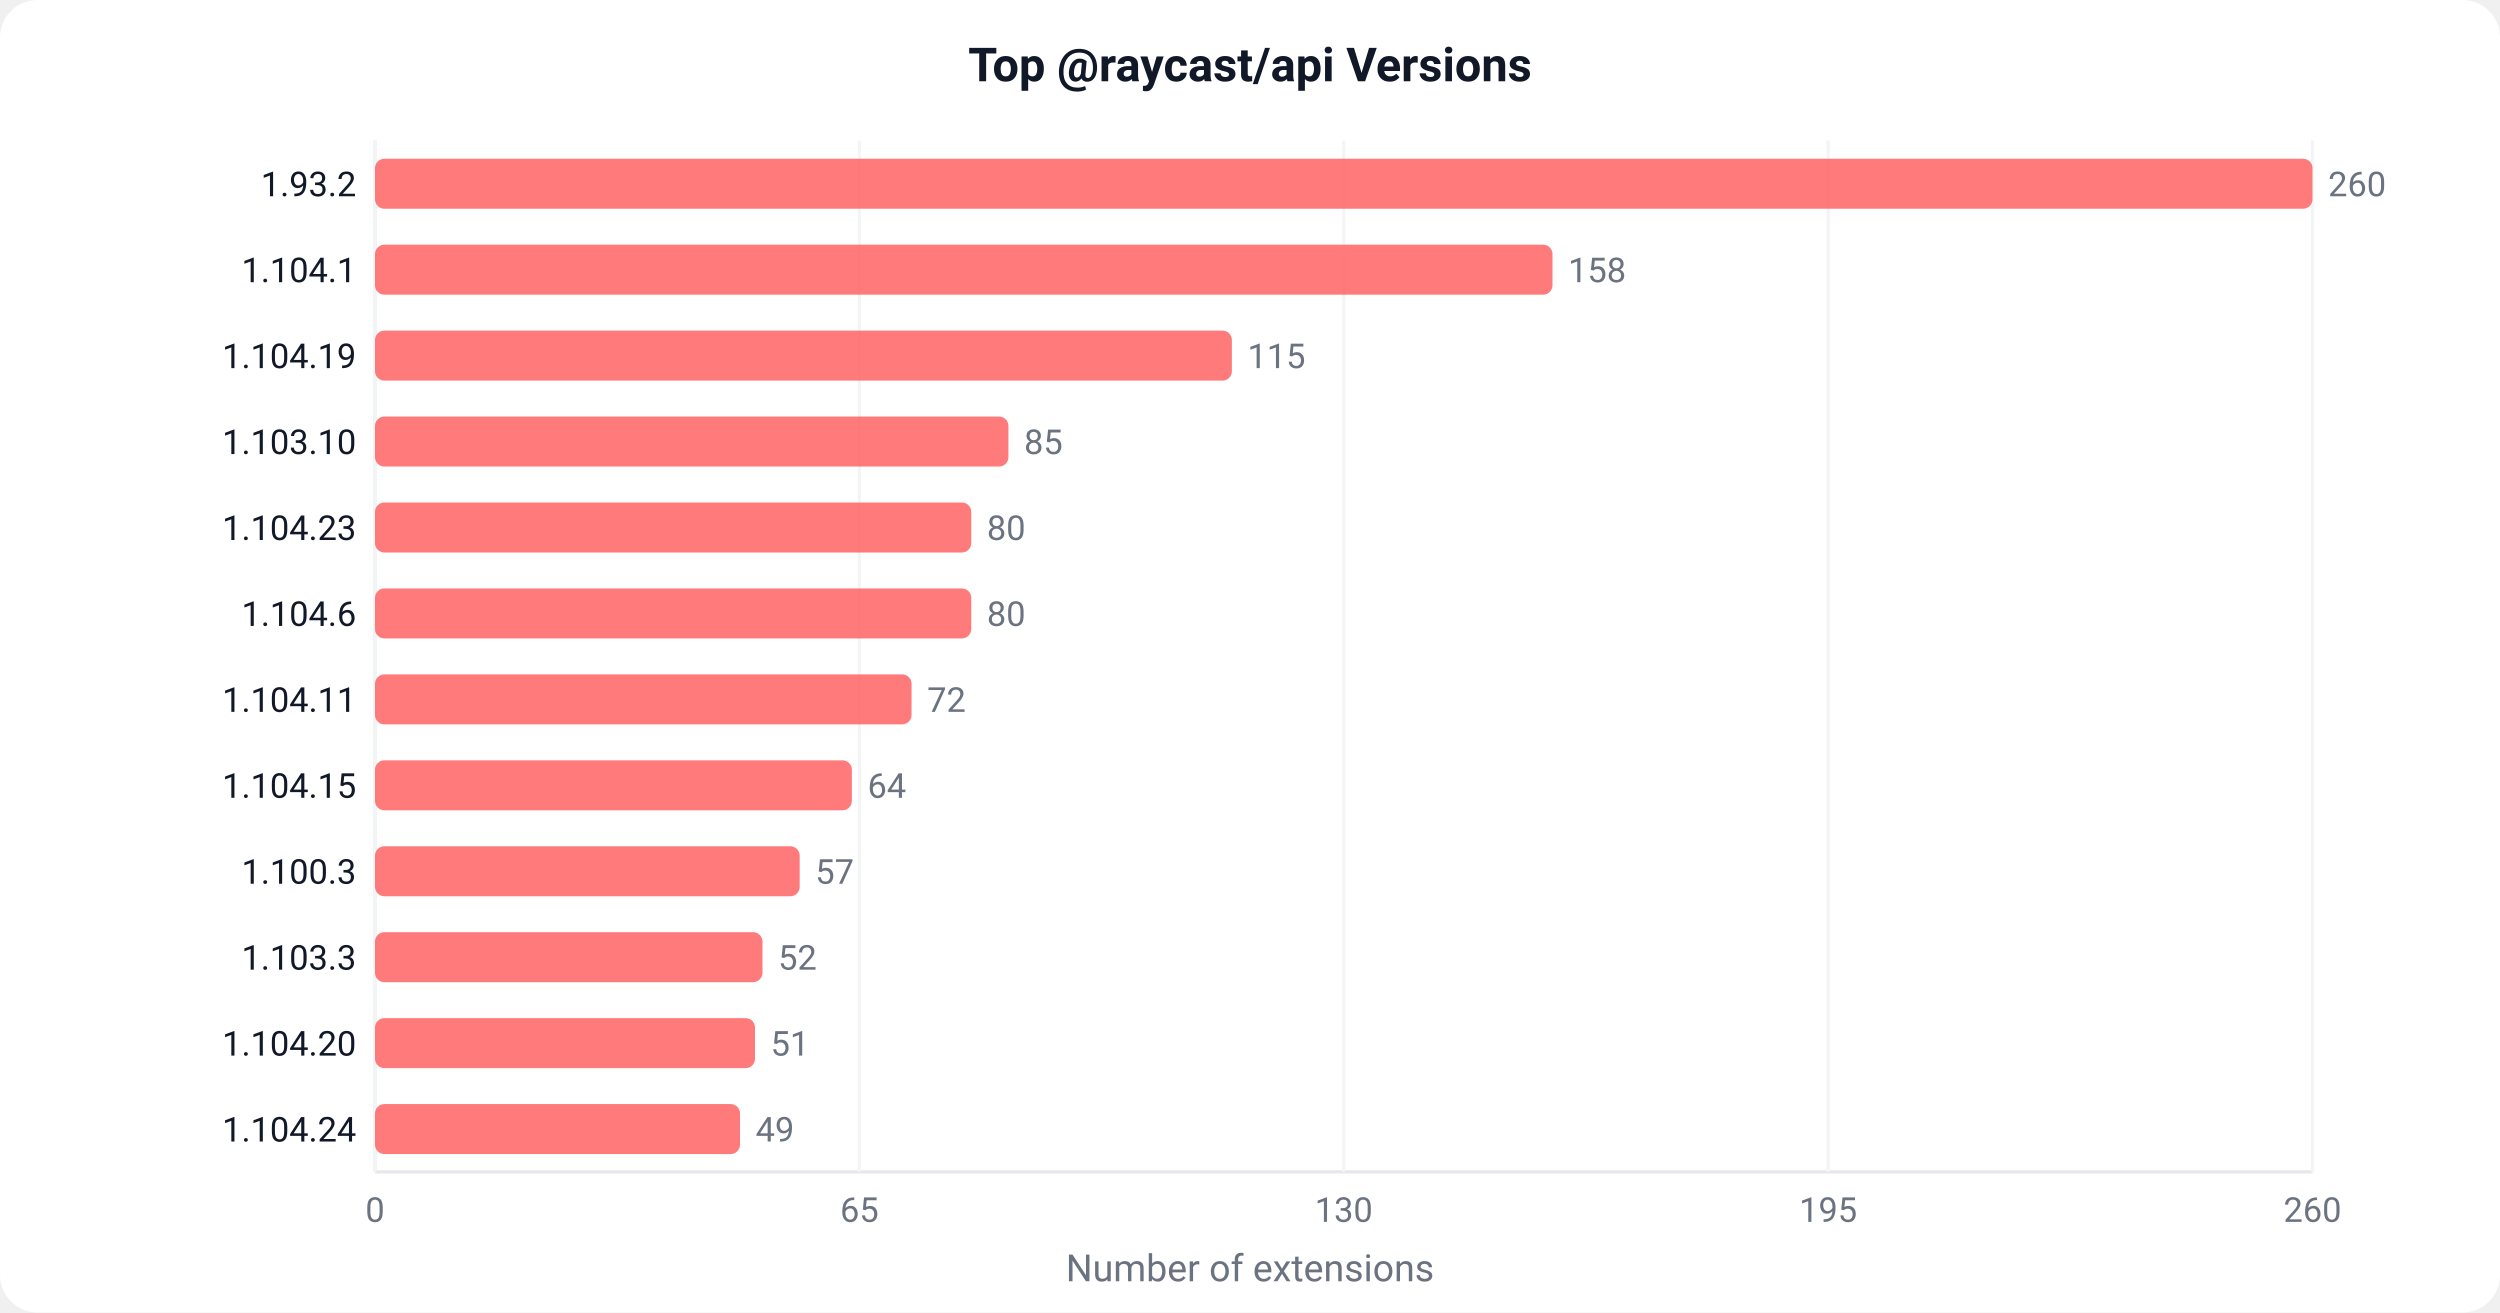
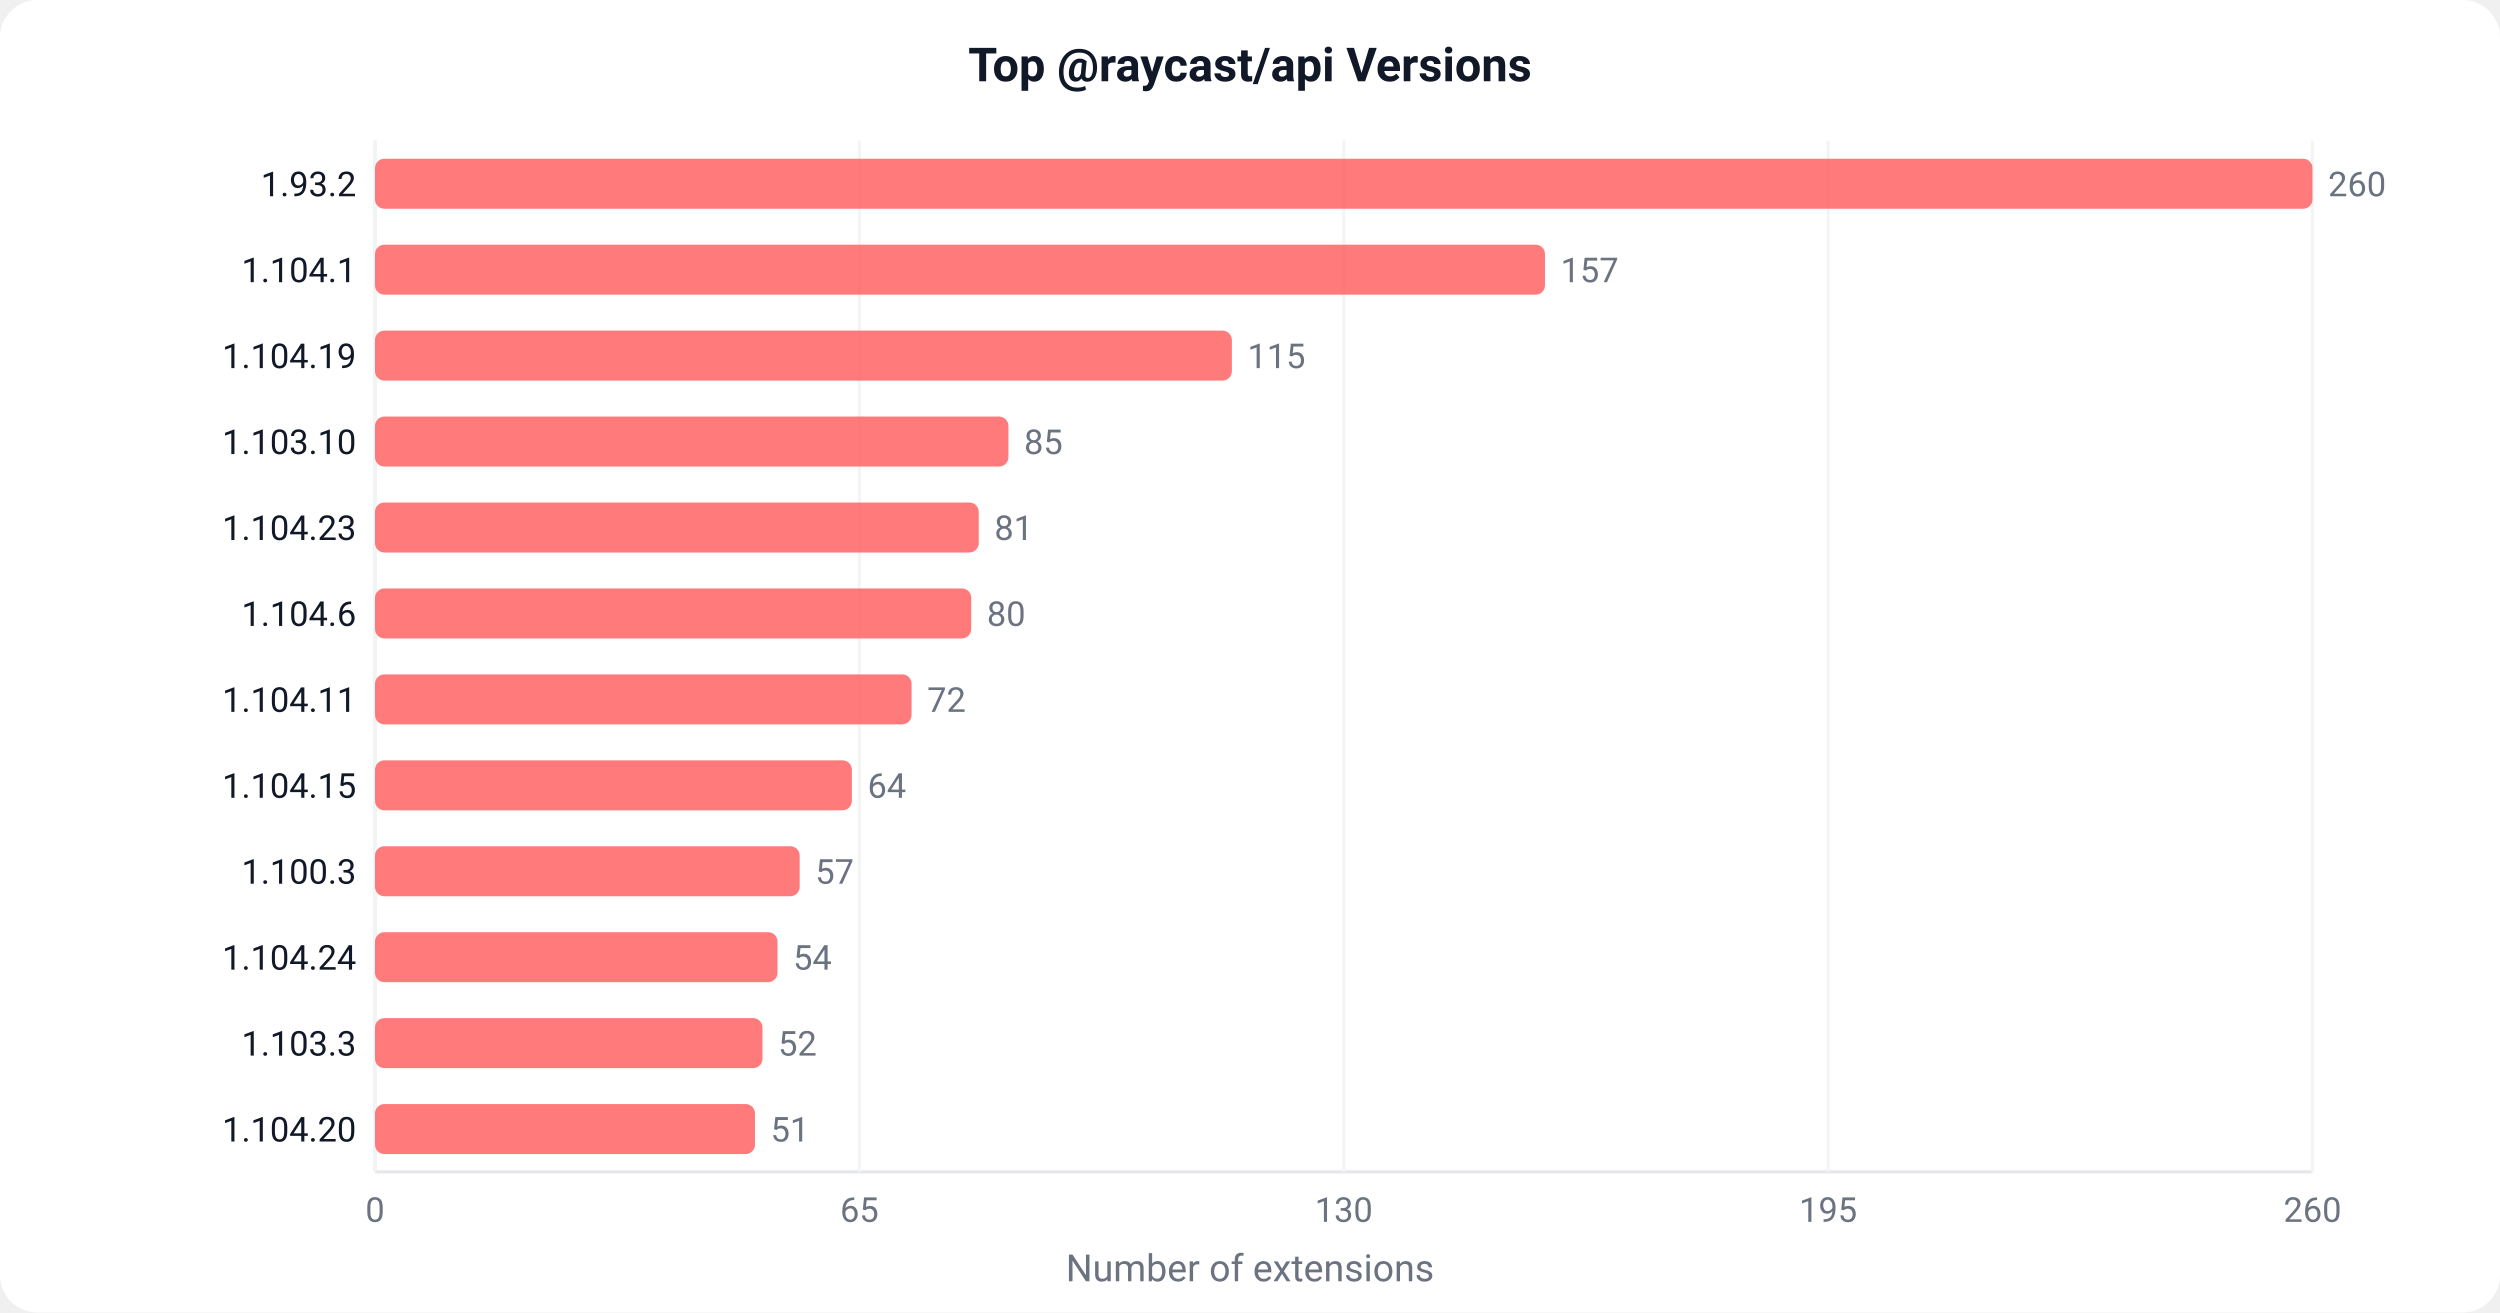
<svg xmlns="http://www.w3.org/2000/svg" width="800" height="420" viewBox="0 0 800 420">
  <defs>
    <style>text { font-family: -apple-system, BlinkMacSystemFont, 'Segoe UI', Roboto, sans-serif; }</style>
  </defs>
  <rect width="800" height="420" fill="#ffffff" rx="12" />
  <text x="400" y="26" text-anchor="middle" font-size="15" font-weight="600" fill="#111827">Top @raycast/api Versions</text>
  <line x1="120" y1="45" x2="120" y2="375" stroke="#e5e7eb" stroke-width="1" />
  <line x1="120" y1="375" x2="740" y2="375" stroke="#e5e7eb" stroke-width="1" />
  <line x1="120.0" y1="45" x2="120.0" y2="375" stroke="#f3f4f6" stroke-width="1" />
  <text x="120.0" y="391.0" text-anchor="middle" font-size="11" fill="#6b7280">0</text>
  <line x1="275.0" y1="45" x2="275.0" y2="375" stroke="#f3f4f6" stroke-width="1" />
  <text x="275.0" y="391.0" text-anchor="middle" font-size="11" fill="#6b7280">65</text>
  <line x1="430.0" y1="45" x2="430.0" y2="375" stroke="#f3f4f6" stroke-width="1" />
  <text x="430.0" y="391.0" text-anchor="middle" font-size="11" fill="#6b7280">130</text>
  <line x1="585.0" y1="45" x2="585.0" y2="375" stroke="#f3f4f6" stroke-width="1" />
  <text x="585.0" y="391.0" text-anchor="middle" font-size="11" fill="#6b7280">195</text>
  <line x1="740.0" y1="45" x2="740.0" y2="375" stroke="#f3f4f6" stroke-width="1" />
  <text x="740.0" y="391.0" text-anchor="middle" font-size="11" fill="#6b7280">260</text>
  <rect x="120" y="50.8" width="620.0" height="16" fill="#FF6363" rx="3" opacity="0.85" />
  <text x="114" y="62.8" text-anchor="end" font-size="11" fill="#111827">1.93.2</text>
  <text x="745.0" y="62.8" font-size="11" fill="#6b7280">260</text>
-   <rect x="120" y="78.3" width="376.8" height="16" fill="#FF6363" rx="3" opacity="0.85" />
+   <rect x="120" y="78.3" width="374.4" height="16" fill="#FF6363" rx="3" opacity="0.85" />
  <text x="114" y="90.3" text-anchor="end" font-size="11" fill="#111827">1.104.1</text>
-   <text x="501.8" y="90.3" font-size="11" fill="#6b7280">158</text>
+   <text x="499.4" y="90.3" font-size="11" fill="#6b7280">157</text>
  <rect x="120" y="105.8" width="274.2" height="16" fill="#FF6363" rx="3" opacity="0.85" />
  <text x="114" y="117.8" text-anchor="end" font-size="11" fill="#111827">1.104.19</text>
  <text x="399.2" y="117.8" font-size="11" fill="#6b7280">115</text>
  <rect x="120" y="133.3" width="202.7" height="16" fill="#FF6363" rx="3" opacity="0.85" />
  <text x="114" y="145.3" text-anchor="end" font-size="11" fill="#111827">1.103.10</text>
  <text x="327.7" y="145.3" font-size="11" fill="#6b7280">85</text>
-   <rect x="120" y="160.8" width="190.8" height="16" fill="#FF6363" rx="3" opacity="0.85" />
+   <rect x="120" y="160.8" width="193.2" height="16" fill="#FF6363" rx="3" opacity="0.85" />
  <text x="114" y="172.8" text-anchor="end" font-size="11" fill="#111827">1.104.23</text>
-   <text x="315.8" y="172.8" font-size="11" fill="#6b7280">80</text>
+   <text x="318.2" y="172.8" font-size="11" fill="#6b7280">81</text>
  <rect x="120" y="188.3" width="190.8" height="16" fill="#FF6363" rx="3" opacity="0.85" />
  <text x="114" y="200.3" text-anchor="end" font-size="11" fill="#111827">1.104.6</text>
  <text x="315.8" y="200.3" font-size="11" fill="#6b7280">80</text>
  <rect x="120" y="215.8" width="171.7" height="16" fill="#FF6363" rx="3" opacity="0.85" />
  <text x="114" y="227.8" text-anchor="end" font-size="11" fill="#111827">1.104.11</text>
  <text x="296.7" y="227.8" font-size="11" fill="#6b7280">72</text>
  <rect x="120" y="243.3" width="152.6" height="16" fill="#FF6363" rx="3" opacity="0.85" />
  <text x="114" y="255.3" text-anchor="end" font-size="11" fill="#111827">1.104.15</text>
  <text x="277.6" y="255.3" font-size="11" fill="#6b7280">64</text>
  <rect x="120" y="270.8" width="135.9" height="16" fill="#FF6363" rx="3" opacity="0.85" />
  <text x="114" y="282.8" text-anchor="end" font-size="11" fill="#111827">1.100.3</text>
  <text x="260.9" y="282.8" font-size="11" fill="#6b7280">57</text>
-   <rect x="120" y="298.3" width="124.0" height="16" fill="#FF6363" rx="3" opacity="0.85" />
-   <text x="114" y="310.3" text-anchor="end" font-size="11" fill="#111827">1.103.3</text>
-   <text x="249.0" y="310.3" font-size="11" fill="#6b7280">52</text>
-   <rect x="120" y="325.8" width="121.6" height="16" fill="#FF6363" rx="3" opacity="0.85" />
-   <text x="114" y="337.8" text-anchor="end" font-size="11" fill="#111827">1.104.20</text>
-   <text x="246.6" y="337.8" font-size="11" fill="#6b7280">51</text>
-   <rect x="120" y="353.3" width="116.8" height="16" fill="#FF6363" rx="3" opacity="0.85" />
-   <text x="114" y="365.3" text-anchor="end" font-size="11" fill="#111827">1.104.24</text>
-   <text x="241.8" y="365.3" font-size="11" fill="#6b7280">49</text>
+   <rect x="120" y="298.3" width="128.8" height="16" fill="#FF6363" rx="3" opacity="0.85" />
+   <text x="114" y="310.3" text-anchor="end" font-size="11" fill="#111827">1.104.24</text>
+   <text x="253.8" y="310.3" font-size="11" fill="#6b7280">54</text>
+   <rect x="120" y="325.8" width="124.0" height="16" fill="#FF6363" rx="3" opacity="0.85" />
+   <text x="114" y="337.8" text-anchor="end" font-size="11" fill="#111827">1.103.3</text>
+   <text x="249.0" y="337.8" font-size="11" fill="#6b7280">52</text>
+   <rect x="120" y="353.3" width="121.6" height="16" fill="#FF6363" rx="3" opacity="0.85" />
+   <text x="114" y="365.3" text-anchor="end" font-size="11" fill="#111827">1.104.20</text>
+   <text x="246.6" y="365.3" font-size="11" fill="#6b7280">51</text>
  <text x="400" y="410" text-anchor="middle" font-size="12" fill="#6b7280">Number of extensions</text>
</svg>
